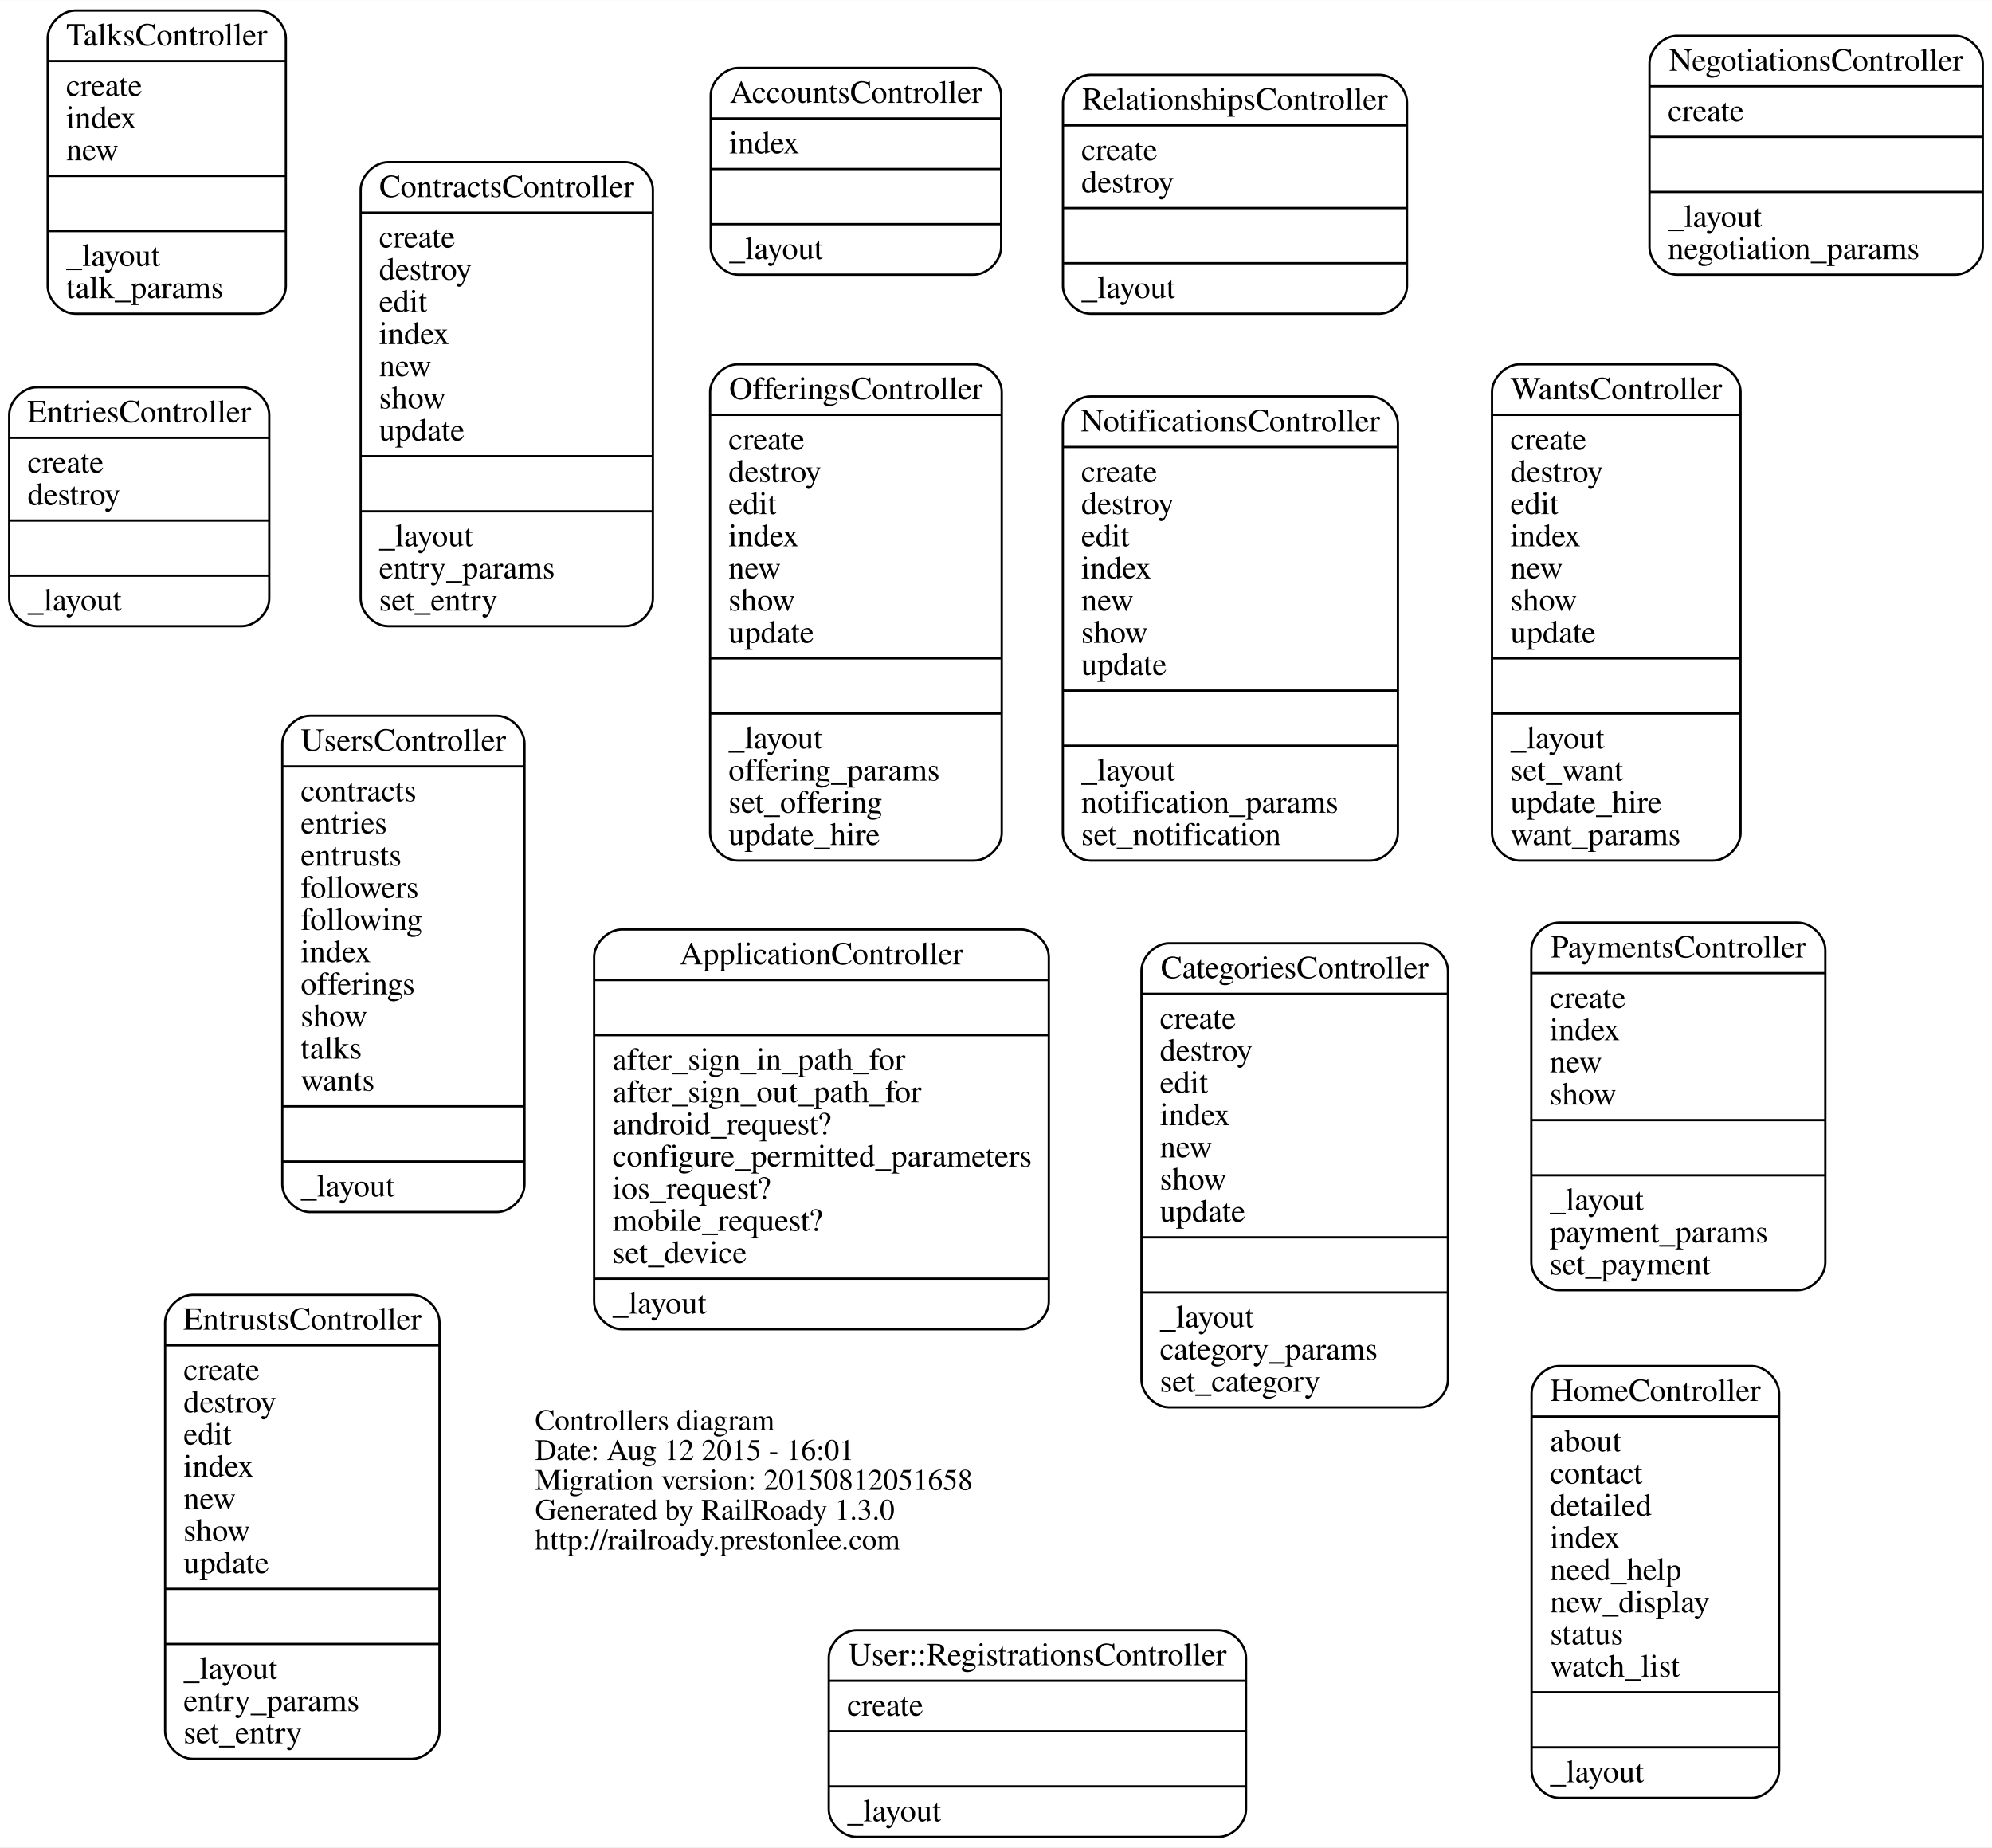
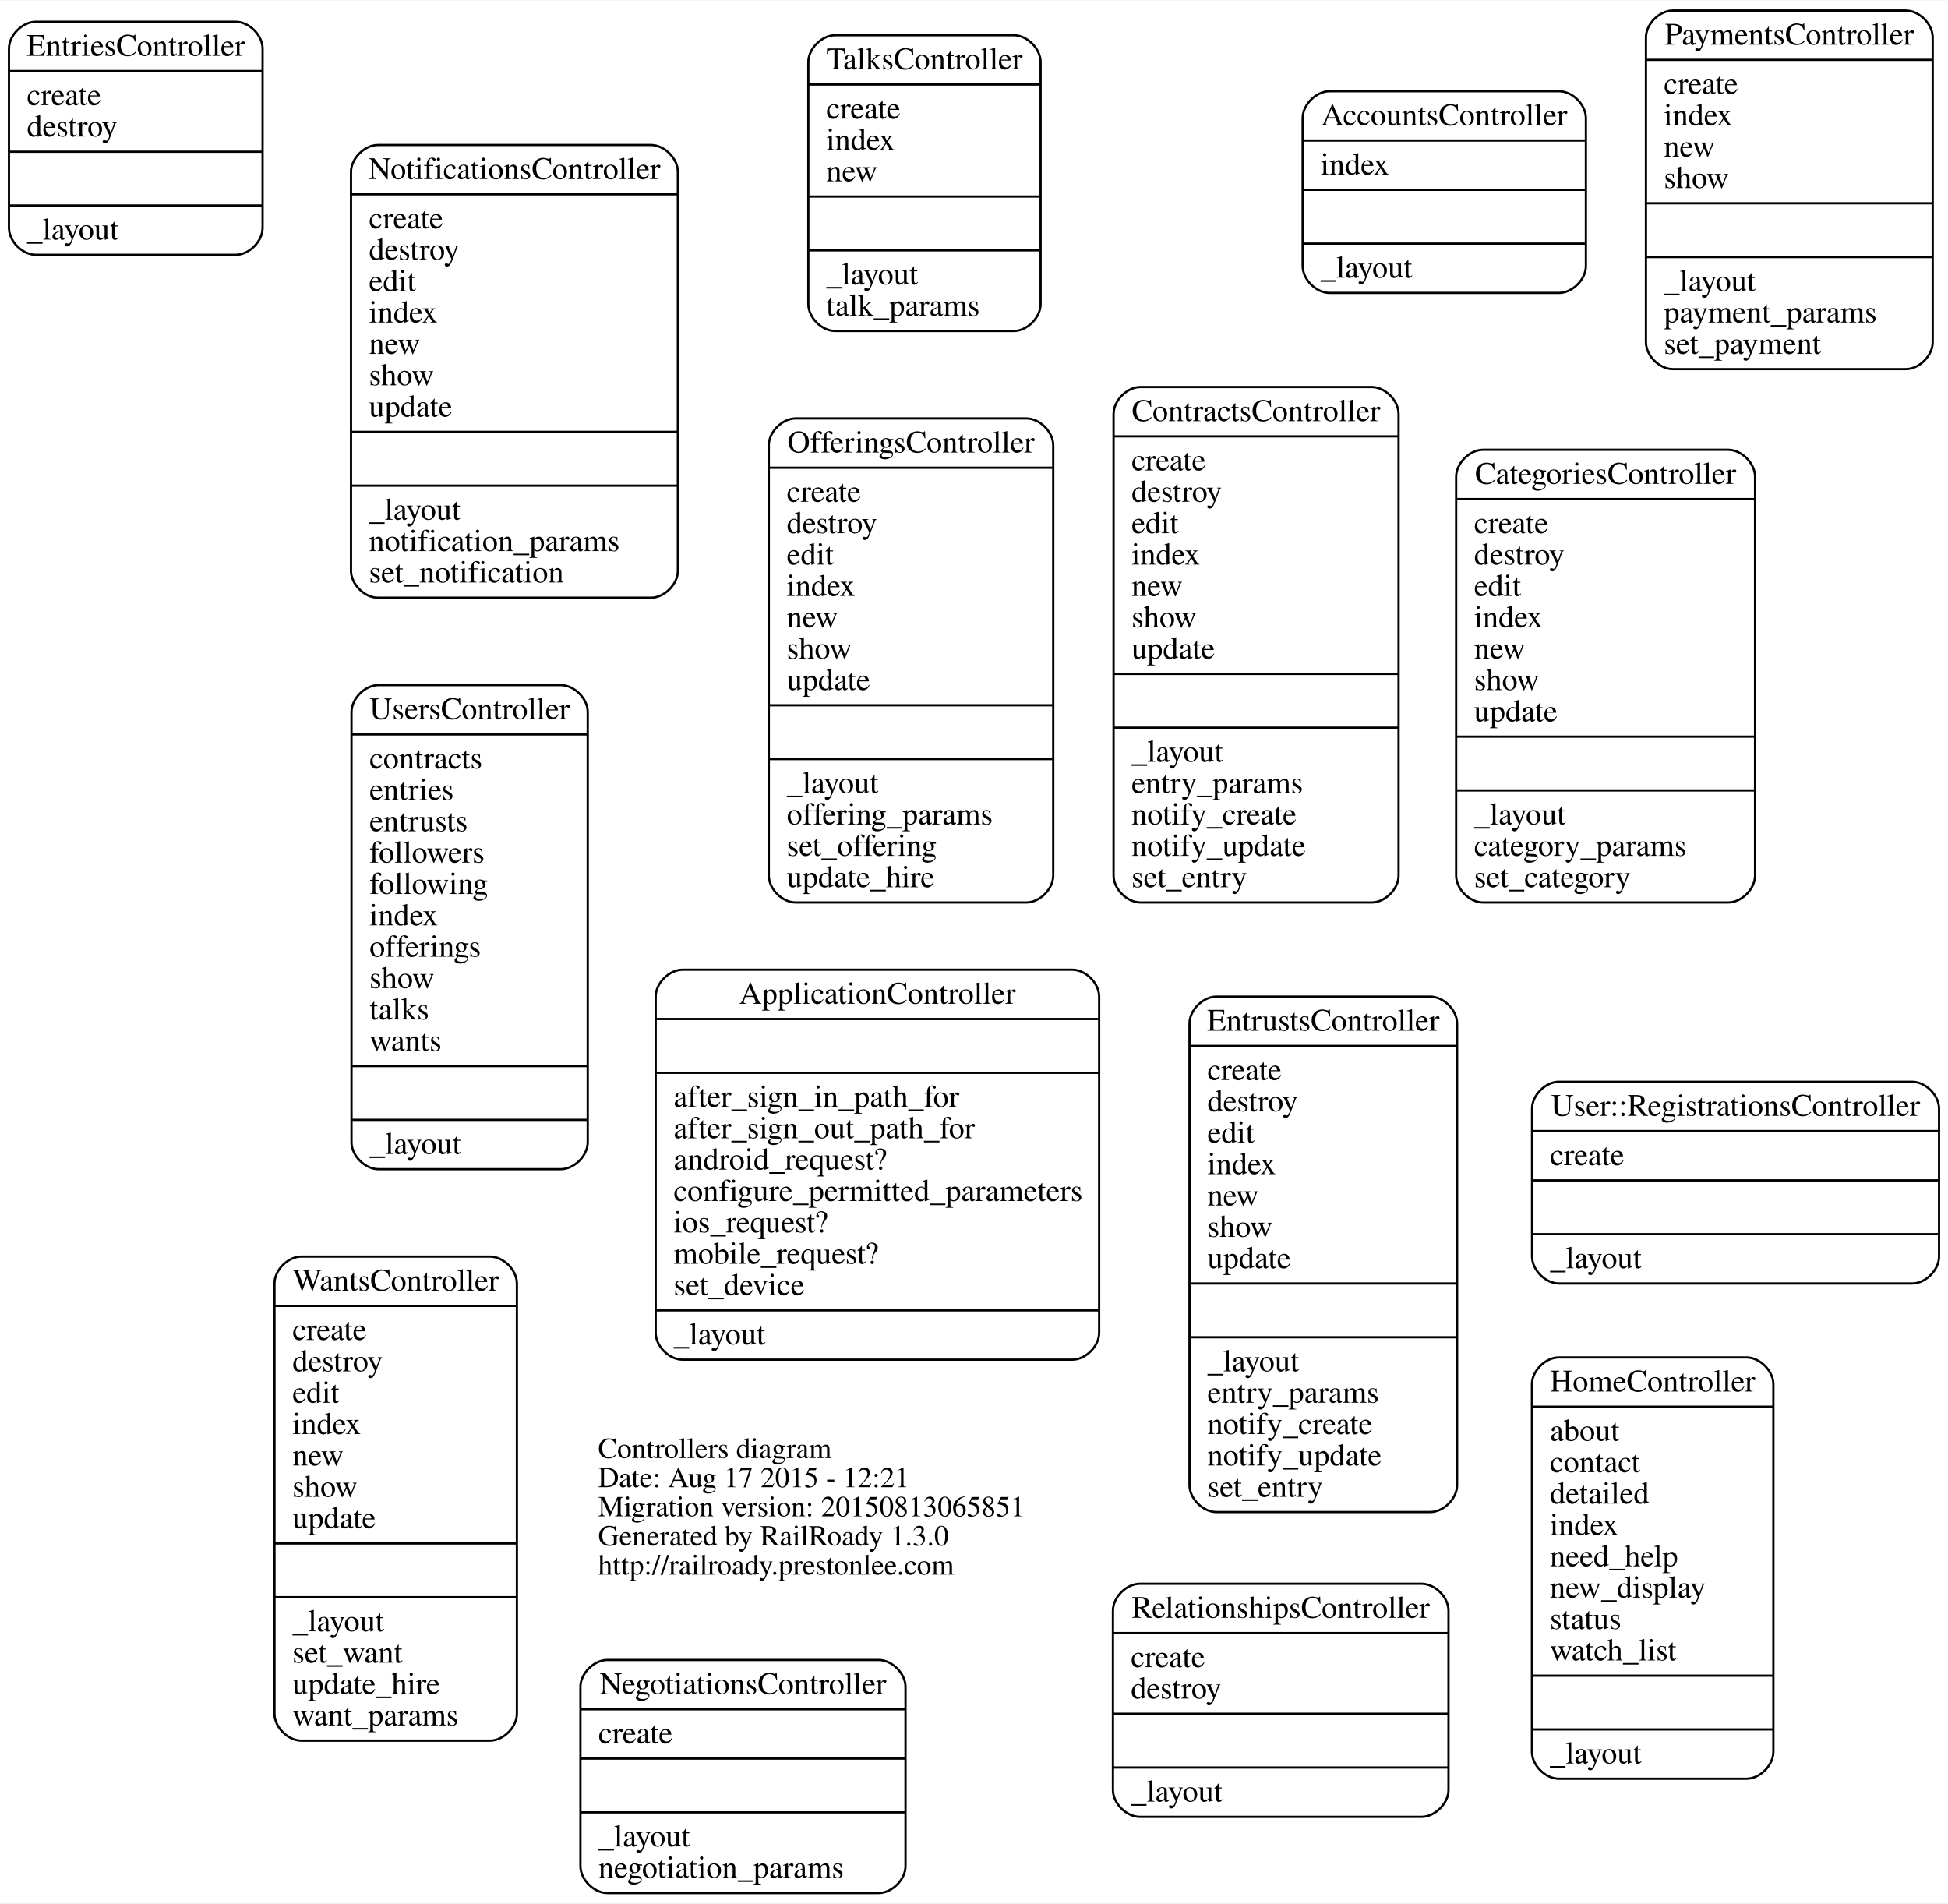
- <svg xmlns="http://www.w3.org/2000/svg" width="867pt" height="804pt" viewBox="0.00 0.00 867.15 804.00">
-   <g id="graph0" class="graph" transform="scale(1 1) rotate(0) translate(360.6 477.5)">
-     <polygon fill="white" stroke="none" points="-360.6,326.5 -360.6,-477.5 506.545,-477.5 506.545,326.5 -360.6,326.5" />
+ <svg xmlns="http://www.w3.org/2000/svg" width="869pt" height="849pt" viewBox="0.00 0.00 869.42 849.00">
+   <g id="graph0" class="graph" transform="scale(1 1) rotate(0) translate(394.6 505.5)">
+     <polygon fill="white" stroke="none" points="-394.6,343.5 -394.6,-505.5 474.821,-505.5 474.821,343.5 -394.6,343.5" />
    <g id="node1" class="node">
      <text text-anchor="start" x="-127.688" y="144.9" font-family="Times,serif" font-size="13.00">Controllers diagram</text>
-       <text text-anchor="start" x="-127.688" y="157.9" font-family="Times,serif" font-size="13.00">Date: Aug 12 2015 - 16:01</text>
-       <text text-anchor="start" x="-127.688" y="170.9" font-family="Times,serif" font-size="13.00">Migration version: 20150812051658</text>
+       <text text-anchor="start" x="-127.688" y="157.9" font-family="Times,serif" font-size="13.00">Date: Aug 17 2015 - 12:21</text>
+       <text text-anchor="start" x="-127.688" y="170.9" font-family="Times,serif" font-size="13.00">Migration version: 20150813065851</text>
      <text text-anchor="start" x="-127.688" y="183.9" font-family="Times,serif" font-size="13.00">Generated by RailRoady 1.3.0</text>
      <text text-anchor="start" x="-127.688" y="196.9" font-family="Times,serif" font-size="13.00">http://railroady.prestonlee.com</text>
    </g>
    <g id="node2" class="node">
-       <path fill="none" stroke="black" d="M-39.21,-358C-39.21,-358 63.21,-358 63.21,-358 69.21,-358 75.21,-364 75.21,-370 75.21,-370 75.21,-436 75.21,-436 75.21,-442 69.21,-448 63.21,-448 63.21,-448 -39.21,-448 -39.21,-448 -45.21,-448 -51.21,-442 -51.21,-436 -51.21,-436 -51.21,-370 -51.21,-370 -51.21,-364 -45.21,-358 -39.21,-358" />
-       <text text-anchor="middle" x="12" y="-432.8" font-family="Times,serif" font-size="14.00">AccountsController</text>
-       <polyline fill="none" stroke="black" points="-51.21,-426 75.21,-426 " />
-       <text text-anchor="start" x="-43.21" y="-410.8" font-family="Times,serif" font-size="14.00">index</text>
-       <polyline fill="none" stroke="black" points="-51.21,-404 75.21,-404 " />
-       <polyline fill="none" stroke="black" points="-51.21,-380 75.21,-380 " />
-       <text text-anchor="start" x="-43.21" y="-364.8" font-family="Times,serif" font-size="14.00">_layout</text>
+       <path fill="none" stroke="black" d="M198.79,-375C198.79,-375 301.21,-375 301.21,-375 307.21,-375 313.21,-381 313.21,-387 313.21,-387 313.21,-453 313.21,-453 313.21,-459 307.21,-465 301.21,-465 301.21,-465 198.79,-465 198.79,-465 192.79,-465 186.79,-459 186.79,-453 186.79,-453 186.79,-387 186.79,-387 186.79,-381 192.79,-375 198.79,-375" />
+       <text text-anchor="middle" x="250" y="-449.8" font-family="Times,serif" font-size="14.00">AccountsController</text>
+       <polyline fill="none" stroke="black" points="186.79,-443 313.21,-443 " />
+       <text text-anchor="start" x="194.79" y="-427.8" font-family="Times,serif" font-size="14.00">index</text>
+       <polyline fill="none" stroke="black" points="186.79,-421 313.21,-421 " />
+       <polyline fill="none" stroke="black" points="186.79,-397 313.21,-397 " />
+       <text text-anchor="start" x="194.79" y="-381.8" font-family="Times,serif" font-size="14.00">_layout</text>
    </g>
    <g id="node3" class="node">
      <path fill="none" stroke="black" d="M-89.966,101C-89.966,101 83.966,101 83.966,101 89.966,101 95.966,95 95.966,89 95.966,89 95.966,-61 95.966,-61 95.966,-67 89.966,-73 83.966,-73 83.966,-73 -89.966,-73 -89.966,-73 -95.966,-73 -101.966,-67 -101.966,-61 -101.966,-61 -101.966,89 -101.966,89 -101.966,95 -95.966,101 -89.966,101" />
      <text text-anchor="middle" x="-3" y="-57.8" font-family="Times,serif" font-size="14.00">ApplicationController</text>
      <polyline fill="none" stroke="black" points="-101.966,-51 95.966,-51 " />
      <polyline fill="none" stroke="black" points="-101.966,-27 95.966,-27 " />
      <text text-anchor="start" x="-93.966" y="-11.8" font-family="Times,serif" font-size="14.00">after_sign_in_path_for</text>
      <text text-anchor="start" x="-93.966" y="2.2" font-family="Times,serif" font-size="14.00">after_sign_out_path_for</text>
      <text text-anchor="start" x="-93.966" y="16.2" font-family="Times,serif" font-size="14.00">android_request?</text>
      <text text-anchor="start" x="-93.966" y="30.2" font-family="Times,serif" font-size="14.00">configure_permitted_parameters</text>
      <text text-anchor="start" x="-93.966" y="44.2" font-family="Times,serif" font-size="14.00">ios_request?</text>
      <text text-anchor="start" x="-93.966" y="58.2" font-family="Times,serif" font-size="14.00">mobile_request?</text>
      <text text-anchor="start" x="-93.966" y="72.2" font-family="Times,serif" font-size="14.00">set_device</text>
      <polyline fill="none" stroke="black" points="-101.966,79 95.966,79 " />
      <text text-anchor="start" x="-93.966" y="94.2" font-family="Times,serif" font-size="14.00">_layout</text>
    </g>
    <g id="node4" class="node">
-       <path fill="none" stroke="black" d="M148.293,135C148.293,135 257.707,135 257.707,135 263.707,135 269.707,129 269.707,123 269.707,123 269.707,-55 269.707,-55 269.707,-61 263.707,-67 257.707,-67 257.707,-67 148.293,-67 148.293,-67 142.293,-67 136.293,-61 136.293,-55 136.293,-55 136.293,123 136.293,123 136.293,129 142.293,135 148.293,135" />
-       <text text-anchor="middle" x="203" y="-51.8" font-family="Times,serif" font-size="14.00">CategoriesController</text>
-       <polyline fill="none" stroke="black" points="136.293,-45 269.707,-45 " />
-       <text text-anchor="start" x="144.293" y="-29.8" font-family="Times,serif" font-size="14.00">create</text>
-       <text text-anchor="start" x="144.293" y="-15.8" font-family="Times,serif" font-size="14.00">destroy</text>
-       <text text-anchor="start" x="144.293" y="-1.8" font-family="Times,serif" font-size="14.00">edit</text>
-       <text text-anchor="start" x="144.293" y="12.2" font-family="Times,serif" font-size="14.00">index</text>
-       <text text-anchor="start" x="144.293" y="26.2" font-family="Times,serif" font-size="14.00">new</text>
-       <text text-anchor="start" x="144.293" y="40.2" font-family="Times,serif" font-size="14.00">show</text>
-       <text text-anchor="start" x="144.293" y="54.2" font-family="Times,serif" font-size="14.00">update</text>
-       <polyline fill="none" stroke="black" points="136.293,61 269.707,61 " />
-       <polyline fill="none" stroke="black" points="136.293,85 269.707,85 " />
-       <text text-anchor="start" x="144.293" y="100.2" font-family="Times,serif" font-size="14.00">_layout</text>
-       <text text-anchor="start" x="144.293" y="114.2" font-family="Times,serif" font-size="14.00">category_params</text>
-       <text text-anchor="start" x="144.293" y="128.2" font-family="Times,serif" font-size="14.00">set_category</text>
+       <path fill="none" stroke="black" d="M267.293,-103C267.293,-103 376.707,-103 376.707,-103 382.707,-103 388.707,-109 388.707,-115 388.707,-115 388.707,-293 388.707,-293 388.707,-299 382.707,-305 376.707,-305 376.707,-305 267.293,-305 267.293,-305 261.293,-305 255.293,-299 255.293,-293 255.293,-293 255.293,-115 255.293,-115 255.293,-109 261.293,-103 267.293,-103" />
+       <text text-anchor="middle" x="322" y="-289.8" font-family="Times,serif" font-size="14.00">CategoriesController</text>
+       <polyline fill="none" stroke="black" points="255.293,-283 388.707,-283 " />
+       <text text-anchor="start" x="263.293" y="-267.8" font-family="Times,serif" font-size="14.00">create</text>
+       <text text-anchor="start" x="263.293" y="-253.8" font-family="Times,serif" font-size="14.00">destroy</text>
+       <text text-anchor="start" x="263.293" y="-239.8" font-family="Times,serif" font-size="14.00">edit</text>
+       <text text-anchor="start" x="263.293" y="-225.8" font-family="Times,serif" font-size="14.00">index</text>
+       <text text-anchor="start" x="263.293" y="-211.8" font-family="Times,serif" font-size="14.00">new</text>
+       <text text-anchor="start" x="263.293" y="-197.8" font-family="Times,serif" font-size="14.00">show</text>
+       <text text-anchor="start" x="263.293" y="-183.8" font-family="Times,serif" font-size="14.00">update</text>
+       <polyline fill="none" stroke="black" points="255.293,-177 388.707,-177 " />
+       <polyline fill="none" stroke="black" points="255.293,-153 388.707,-153 " />
+       <text text-anchor="start" x="263.293" y="-137.8" font-family="Times,serif" font-size="14.00">_layout</text>
+       <text text-anchor="start" x="263.293" y="-123.8" font-family="Times,serif" font-size="14.00">category_params</text>
+       <text text-anchor="start" x="263.293" y="-109.8" font-family="Times,serif" font-size="14.00">set_category</text>
    </g>
    <g id="node5" class="node">
-       <path fill="none" stroke="black" d="M-191.6,-205C-191.6,-205 -88.4,-205 -88.4,-205 -82.4,-205 -76.4,-211 -76.4,-217 -76.4,-217 -76.4,-395 -76.4,-395 -76.4,-401 -82.4,-407 -88.4,-407 -88.4,-407 -191.6,-407 -191.6,-407 -197.6,-407 -203.6,-401 -203.6,-395 -203.6,-395 -203.6,-217 -203.6,-217 -203.6,-211 -197.6,-205 -191.6,-205" />
-       <text text-anchor="middle" x="-140" y="-391.8" font-family="Times,serif" font-size="14.00">ContractsController</text>
-       <polyline fill="none" stroke="black" points="-203.6,-385 -76.4,-385 " />
-       <text text-anchor="start" x="-195.6" y="-369.8" font-family="Times,serif" font-size="14.00">create</text>
-       <text text-anchor="start" x="-195.6" y="-355.8" font-family="Times,serif" font-size="14.00">destroy</text>
-       <text text-anchor="start" x="-195.6" y="-341.8" font-family="Times,serif" font-size="14.00">edit</text>
-       <text text-anchor="start" x="-195.6" y="-327.8" font-family="Times,serif" font-size="14.00">index</text>
-       <text text-anchor="start" x="-195.6" y="-313.8" font-family="Times,serif" font-size="14.00">new</text>
-       <text text-anchor="start" x="-195.6" y="-299.8" font-family="Times,serif" font-size="14.00">show</text>
-       <text text-anchor="start" x="-195.6" y="-285.8" font-family="Times,serif" font-size="14.00">update</text>
-       <polyline fill="none" stroke="black" points="-203.6,-279 -76.4,-279 " />
-       <polyline fill="none" stroke="black" points="-203.6,-255 -76.4,-255 " />
-       <text text-anchor="start" x="-195.6" y="-239.8" font-family="Times,serif" font-size="14.00">_layout</text>
-       <text text-anchor="start" x="-195.6" y="-225.8" font-family="Times,serif" font-size="14.00">entry_params</text>
-       <text text-anchor="start" x="-195.6" y="-211.8" font-family="Times,serif" font-size="14.00">set_entry</text>
+       <path fill="none" stroke="black" d="M114.4,-103C114.4,-103 217.6,-103 217.6,-103 223.6,-103 229.6,-109 229.6,-115 229.6,-115 229.6,-321 229.6,-321 229.6,-327 223.6,-333 217.6,-333 217.6,-333 114.4,-333 114.4,-333 108.4,-333 102.4,-327 102.4,-321 102.4,-321 102.4,-115 102.4,-115 102.4,-109 108.4,-103 114.4,-103" />
+       <text text-anchor="middle" x="166" y="-317.8" font-family="Times,serif" font-size="14.00">ContractsController</text>
+       <polyline fill="none" stroke="black" points="102.4,-311 229.6,-311 " />
+       <text text-anchor="start" x="110.4" y="-295.8" font-family="Times,serif" font-size="14.00">create</text>
+       <text text-anchor="start" x="110.4" y="-281.8" font-family="Times,serif" font-size="14.00">destroy</text>
+       <text text-anchor="start" x="110.4" y="-267.8" font-family="Times,serif" font-size="14.00">edit</text>
+       <text text-anchor="start" x="110.4" y="-253.8" font-family="Times,serif" font-size="14.00">index</text>
+       <text text-anchor="start" x="110.4" y="-239.8" font-family="Times,serif" font-size="14.00">new</text>
+       <text text-anchor="start" x="110.4" y="-225.8" font-family="Times,serif" font-size="14.00">show</text>
+       <text text-anchor="start" x="110.4" y="-211.8" font-family="Times,serif" font-size="14.00">update</text>
+       <polyline fill="none" stroke="black" points="102.4,-205 229.6,-205 " />
+       <polyline fill="none" stroke="black" points="102.4,-181 229.6,-181 " />
+       <text text-anchor="start" x="110.4" y="-165.8" font-family="Times,serif" font-size="14.00">_layout</text>
+       <text text-anchor="start" x="110.4" y="-151.8" font-family="Times,serif" font-size="14.00">entry_params</text>
+       <text text-anchor="start" x="110.4" y="-137.8" font-family="Times,serif" font-size="14.00">notify_create</text>
+       <text text-anchor="start" x="110.4" y="-123.8" font-family="Times,serif" font-size="14.00">notify_update</text>
+       <text text-anchor="start" x="110.4" y="-109.8" font-family="Times,serif" font-size="14.00">set_entry</text>
    </g>
    <g id="node6" class="node">
-       <path fill="none" stroke="black" d="M-344.6,-205C-344.6,-205 -255.4,-205 -255.4,-205 -249.4,-205 -243.4,-211 -243.4,-217 -243.4,-217 -243.4,-297 -243.4,-297 -243.4,-303 -249.4,-309 -255.4,-309 -255.4,-309 -344.6,-309 -344.6,-309 -350.6,-309 -356.6,-303 -356.6,-297 -356.6,-297 -356.6,-217 -356.6,-217 -356.6,-211 -350.6,-205 -344.6,-205" />
-       <text text-anchor="middle" x="-300" y="-293.8" font-family="Times,serif" font-size="14.00">EntriesController</text>
-       <polyline fill="none" stroke="black" points="-356.6,-287 -243.4,-287 " />
-       <text text-anchor="start" x="-348.6" y="-271.8" font-family="Times,serif" font-size="14.00">create</text>
-       <text text-anchor="start" x="-348.6" y="-257.8" font-family="Times,serif" font-size="14.00">destroy</text>
-       <polyline fill="none" stroke="black" points="-356.6,-251 -243.4,-251 " />
-       <polyline fill="none" stroke="black" points="-356.6,-227 -243.4,-227 " />
-       <text text-anchor="start" x="-348.6" y="-211.8" font-family="Times,serif" font-size="14.00">_layout</text>
+       <path fill="none" stroke="black" d="M-378.6,-392C-378.6,-392 -289.4,-392 -289.4,-392 -283.4,-392 -277.4,-398 -277.4,-404 -277.4,-404 -277.4,-484 -277.4,-484 -277.4,-490 -283.4,-496 -289.4,-496 -289.4,-496 -378.6,-496 -378.6,-496 -384.6,-496 -390.6,-490 -390.6,-484 -390.6,-484 -390.6,-404 -390.6,-404 -390.6,-398 -384.6,-392 -378.6,-392" />
+       <text text-anchor="middle" x="-334" y="-480.8" font-family="Times,serif" font-size="14.00">EntriesController</text>
+       <polyline fill="none" stroke="black" points="-390.6,-474 -277.4,-474 " />
+       <text text-anchor="start" x="-382.6" y="-458.8" font-family="Times,serif" font-size="14.00">create</text>
+       <text text-anchor="start" x="-382.6" y="-444.8" font-family="Times,serif" font-size="14.00">destroy</text>
+       <polyline fill="none" stroke="black" points="-390.6,-438 -277.4,-438 " />
+       <polyline fill="none" stroke="black" points="-390.6,-414 -277.4,-414 " />
+       <text text-anchor="start" x="-382.6" y="-398.8" font-family="Times,serif" font-size="14.00">_layout</text>
    </g>
    <g id="node7" class="node">
-       <path fill="none" stroke="black" d="M-276.717,288C-276.717,288 -181.283,288 -181.283,288 -175.283,288 -169.283,282 -169.283,276 -169.283,276 -169.283,98 -169.283,98 -169.283,92 -175.283,86 -181.283,86 -181.283,86 -276.717,86 -276.717,86 -282.717,86 -288.717,92 -288.717,98 -288.717,98 -288.717,276 -288.717,276 -288.717,282 -282.717,288 -276.717,288" />
-       <text text-anchor="middle" x="-229" y="101.2" font-family="Times,serif" font-size="14.00">EntrustsController</text>
-       <polyline fill="none" stroke="black" points="-288.717,108 -169.283,108 " />
-       <text text-anchor="start" x="-280.717" y="123.2" font-family="Times,serif" font-size="14.00">create</text>
-       <text text-anchor="start" x="-280.717" y="137.2" font-family="Times,serif" font-size="14.00">destroy</text>
-       <text text-anchor="start" x="-280.717" y="151.2" font-family="Times,serif" font-size="14.00">edit</text>
-       <text text-anchor="start" x="-280.717" y="165.2" font-family="Times,serif" font-size="14.00">index</text>
-       <text text-anchor="start" x="-280.717" y="179.2" font-family="Times,serif" font-size="14.00">new</text>
-       <text text-anchor="start" x="-280.717" y="193.2" font-family="Times,serif" font-size="14.00">show</text>
-       <text text-anchor="start" x="-280.717" y="207.2" font-family="Times,serif" font-size="14.00">update</text>
-       <polyline fill="none" stroke="black" points="-288.717,214 -169.283,214 " />
-       <polyline fill="none" stroke="black" points="-288.717,238 -169.283,238 " />
-       <text text-anchor="start" x="-280.717" y="253.2" font-family="Times,serif" font-size="14.00">_layout</text>
-       <text text-anchor="start" x="-280.717" y="267.2" font-family="Times,serif" font-size="14.00">entry_params</text>
-       <text text-anchor="start" x="-280.717" y="281.2" font-family="Times,serif" font-size="14.00">set_entry</text>
+       <path fill="none" stroke="black" d="M148.283,169C148.283,169 243.717,169 243.717,169 249.717,169 255.717,163 255.717,157 255.717,157 255.717,-49 255.717,-49 255.717,-55 249.717,-61 243.717,-61 243.717,-61 148.283,-61 148.283,-61 142.283,-61 136.283,-55 136.283,-49 136.283,-49 136.283,157 136.283,157 136.283,163 142.283,169 148.283,169" />
+       <text text-anchor="middle" x="196" y="-45.8" font-family="Times,serif" font-size="14.00">EntrustsController</text>
+       <polyline fill="none" stroke="black" points="136.283,-39 255.717,-39 " />
+       <text text-anchor="start" x="144.283" y="-23.8" font-family="Times,serif" font-size="14.00">create</text>
+       <text text-anchor="start" x="144.283" y="-9.8" font-family="Times,serif" font-size="14.00">destroy</text>
+       <text text-anchor="start" x="144.283" y="4.2" font-family="Times,serif" font-size="14.00">edit</text>
+       <text text-anchor="start" x="144.283" y="18.2" font-family="Times,serif" font-size="14.00">index</text>
+       <text text-anchor="start" x="144.283" y="32.2" font-family="Times,serif" font-size="14.00">new</text>
+       <text text-anchor="start" x="144.283" y="46.2" font-family="Times,serif" font-size="14.00">show</text>
+       <text text-anchor="start" x="144.283" y="60.2" font-family="Times,serif" font-size="14.00">update</text>
+       <polyline fill="none" stroke="black" points="136.283,67 255.717,67 " />
+       <polyline fill="none" stroke="black" points="136.283,91 255.717,91 " />
+       <text text-anchor="start" x="144.283" y="106.2" font-family="Times,serif" font-size="14.00">_layout</text>
+       <text text-anchor="start" x="144.283" y="120.2" font-family="Times,serif" font-size="14.00">entry_params</text>
+       <text text-anchor="start" x="144.283" y="134.2" font-family="Times,serif" font-size="14.00">notify_create</text>
+       <text text-anchor="start" x="144.283" y="148.2" font-family="Times,serif" font-size="14.00">notify_update</text>
+       <text text-anchor="start" x="144.283" y="162.2" font-family="Times,serif" font-size="14.00">set_entry</text>
    </g>
    <g id="node8" class="node">
-       <path fill="none" stroke="black" d="M318.121,305C318.121,305 401.879,305 401.879,305 407.879,305 413.879,299 413.879,293 413.879,293 413.879,129 413.879,129 413.879,123 407.879,117 401.879,117 401.879,117 318.121,117 318.121,117 312.121,117 306.121,123 306.121,129 306.121,129 306.121,293 306.121,293 306.121,299 312.121,305 318.121,305" />
-       <text text-anchor="middle" x="360" y="132.2" font-family="Times,serif" font-size="14.00">HomeController</text>
-       <polyline fill="none" stroke="black" points="306.121,139 413.879,139 " />
-       <text text-anchor="start" x="314.121" y="154.2" font-family="Times,serif" font-size="14.00">about</text>
-       <text text-anchor="start" x="314.121" y="168.2" font-family="Times,serif" font-size="14.00">contact</text>
-       <text text-anchor="start" x="314.121" y="182.2" font-family="Times,serif" font-size="14.00">detailed</text>
-       <text text-anchor="start" x="314.121" y="196.2" font-family="Times,serif" font-size="14.00">index</text>
-       <text text-anchor="start" x="314.121" y="210.2" font-family="Times,serif" font-size="14.00">need_help</text>
-       <text text-anchor="start" x="314.121" y="224.2" font-family="Times,serif" font-size="14.00">new_display</text>
-       <text text-anchor="start" x="314.121" y="238.2" font-family="Times,serif" font-size="14.00">status</text>
-       <text text-anchor="start" x="314.121" y="252.2" font-family="Times,serif" font-size="14.00">watch_list</text>
-       <polyline fill="none" stroke="black" points="306.121,259 413.879,259 " />
-       <polyline fill="none" stroke="black" points="306.121,283 413.879,283 " />
-       <text text-anchor="start" x="314.121" y="298.2" font-family="Times,serif" font-size="14.00">_layout</text>
+       <path fill="none" stroke="black" d="M301.121,288C301.121,288 384.879,288 384.879,288 390.879,288 396.879,282 396.879,276 396.879,276 396.879,112 396.879,112 396.879,106 390.879,100 384.879,100 384.879,100 301.121,100 301.121,100 295.121,100 289.121,106 289.121,112 289.121,112 289.121,276 289.121,276 289.121,282 295.121,288 301.121,288" />
+       <text text-anchor="middle" x="343" y="115.2" font-family="Times,serif" font-size="14.00">HomeController</text>
+       <polyline fill="none" stroke="black" points="289.121,122 396.879,122 " />
+       <text text-anchor="start" x="297.121" y="137.2" font-family="Times,serif" font-size="14.00">about</text>
+       <text text-anchor="start" x="297.121" y="151.2" font-family="Times,serif" font-size="14.00">contact</text>
+       <text text-anchor="start" x="297.121" y="165.2" font-family="Times,serif" font-size="14.00">detailed</text>
+       <text text-anchor="start" x="297.121" y="179.2" font-family="Times,serif" font-size="14.00">index</text>
+       <text text-anchor="start" x="297.121" y="193.2" font-family="Times,serif" font-size="14.00">need_help</text>
+       <text text-anchor="start" x="297.121" y="207.2" font-family="Times,serif" font-size="14.00">new_display</text>
+       <text text-anchor="start" x="297.121" y="221.2" font-family="Times,serif" font-size="14.00">status</text>
+       <text text-anchor="start" x="297.121" y="235.2" font-family="Times,serif" font-size="14.00">watch_list</text>
+       <polyline fill="none" stroke="black" points="289.121,242 396.879,242 " />
+       <polyline fill="none" stroke="black" points="289.121,266 396.879,266 " />
+       <text text-anchor="start" x="297.121" y="281.2" font-family="Times,serif" font-size="14.00">_layout</text>
    </g>
    <g id="node9" class="node">
-       <path fill="none" stroke="black" d="M369.455,-358C369.455,-358 490.545,-358 490.545,-358 496.545,-358 502.545,-364 502.545,-370 502.545,-370 502.545,-450 502.545,-450 502.545,-456 496.545,-462 490.545,-462 490.545,-462 369.455,-462 369.455,-462 363.455,-462 357.455,-456 357.455,-450 357.455,-450 357.455,-370 357.455,-370 357.455,-364 363.455,-358 369.455,-358" />
-       <text text-anchor="middle" x="430" y="-446.8" font-family="Times,serif" font-size="14.00">NegotiationsController</text>
-       <polyline fill="none" stroke="black" points="357.455,-440 502.545,-440 " />
-       <text text-anchor="start" x="365.455" y="-424.8" font-family="Times,serif" font-size="14.00">create</text>
-       <polyline fill="none" stroke="black" points="357.455,-418 502.545,-418 " />
-       <polyline fill="none" stroke="black" points="357.455,-394 502.545,-394 " />
-       <text text-anchor="start" x="365.455" y="-378.8" font-family="Times,serif" font-size="14.00">_layout</text>
-       <text text-anchor="start" x="365.455" y="-364.8" font-family="Times,serif" font-size="14.00">negotiation_params</text>
+       <path fill="none" stroke="black" d="M-123.545,339C-123.545,339 -2.455,339 -2.455,339 3.545,339 9.545,333 9.545,327 9.545,327 9.545,247 9.545,247 9.545,241 3.545,235 -2.455,235 -2.455,235 -123.545,235 -123.545,235 -129.545,235 -135.545,241 -135.545,247 -135.545,247 -135.545,327 -135.545,327 -135.545,333 -129.545,339 -123.545,339" />
+       <text text-anchor="middle" x="-63" y="250.2" font-family="Times,serif" font-size="14.00">NegotiationsController</text>
+       <polyline fill="none" stroke="black" points="-135.545,257 9.545,257 " />
+       <text text-anchor="start" x="-127.545" y="272.2" font-family="Times,serif" font-size="14.00">create</text>
+       <polyline fill="none" stroke="black" points="-135.545,279 9.545,279 " />
+       <polyline fill="none" stroke="black" points="-135.545,303 9.545,303 " />
+       <text text-anchor="start" x="-127.545" y="318.2" font-family="Times,serif" font-size="14.00">_layout</text>
+       <text text-anchor="start" x="-127.545" y="332.2" font-family="Times,serif" font-size="14.00">negotiation_params</text>
    </g>
    <g id="node10" class="node">
-       <path fill="none" stroke="black" d="M114.062,-103C114.062,-103 235.938,-103 235.938,-103 241.938,-103 247.938,-109 247.938,-115 247.938,-115 247.938,-293 247.938,-293 247.938,-299 241.938,-305 235.938,-305 235.938,-305 114.062,-305 114.062,-305 108.062,-305 102.062,-299 102.062,-293 102.062,-293 102.062,-115 102.062,-115 102.062,-109 108.062,-103 114.062,-103" />
-       <text text-anchor="middle" x="175" y="-289.8" font-family="Times,serif" font-size="14.00">NotificationsController</text>
-       <polyline fill="none" stroke="black" points="102.062,-283 247.938,-283 " />
-       <text text-anchor="start" x="110.062" y="-267.8" font-family="Times,serif" font-size="14.00">create</text>
-       <text text-anchor="start" x="110.062" y="-253.8" font-family="Times,serif" font-size="14.00">destroy</text>
-       <text text-anchor="start" x="110.062" y="-239.8" font-family="Times,serif" font-size="14.00">edit</text>
-       <text text-anchor="start" x="110.062" y="-225.8" font-family="Times,serif" font-size="14.00">index</text>
-       <text text-anchor="start" x="110.062" y="-211.8" font-family="Times,serif" font-size="14.00">new</text>
-       <text text-anchor="start" x="110.062" y="-197.8" font-family="Times,serif" font-size="14.00">show</text>
-       <text text-anchor="start" x="110.062" y="-183.8" font-family="Times,serif" font-size="14.00">update</text>
-       <polyline fill="none" stroke="black" points="102.062,-177 247.938,-177 " />
-       <polyline fill="none" stroke="black" points="102.062,-153 247.938,-153 " />
-       <text text-anchor="start" x="110.062" y="-137.8" font-family="Times,serif" font-size="14.00">_layout</text>
-       <text text-anchor="start" x="110.062" y="-123.8" font-family="Times,serif" font-size="14.00">notification_params</text>
-       <text text-anchor="start" x="110.062" y="-109.8" font-family="Times,serif" font-size="14.00">set_notification</text>
+       <path fill="none" stroke="black" d="M-225.938,-239C-225.938,-239 -104.062,-239 -104.062,-239 -98.062,-239 -92.062,-245 -92.062,-251 -92.062,-251 -92.062,-429 -92.062,-429 -92.062,-435 -98.062,-441 -104.062,-441 -104.062,-441 -225.938,-441 -225.938,-441 -231.938,-441 -237.938,-435 -237.938,-429 -237.938,-429 -237.938,-251 -237.938,-251 -237.938,-245 -231.938,-239 -225.938,-239" />
+       <text text-anchor="middle" x="-165" y="-425.8" font-family="Times,serif" font-size="14.00">NotificationsController</text>
+       <polyline fill="none" stroke="black" points="-237.938,-419 -92.062,-419 " />
+       <text text-anchor="start" x="-229.938" y="-403.8" font-family="Times,serif" font-size="14.00">create</text>
+       <text text-anchor="start" x="-229.938" y="-389.8" font-family="Times,serif" font-size="14.00">destroy</text>
+       <text text-anchor="start" x="-229.938" y="-375.8" font-family="Times,serif" font-size="14.00">edit</text>
+       <text text-anchor="start" x="-229.938" y="-361.8" font-family="Times,serif" font-size="14.00">index</text>
+       <text text-anchor="start" x="-229.938" y="-347.8" font-family="Times,serif" font-size="14.00">new</text>
+       <text text-anchor="start" x="-229.938" y="-333.8" font-family="Times,serif" font-size="14.00">show</text>
+       <text text-anchor="start" x="-229.938" y="-319.8" font-family="Times,serif" font-size="14.00">update</text>
+       <polyline fill="none" stroke="black" points="-237.938,-313 -92.062,-313 " />
+       <polyline fill="none" stroke="black" points="-237.938,-289 -92.062,-289 " />
+       <text text-anchor="start" x="-229.938" y="-273.8" font-family="Times,serif" font-size="14.00">_layout</text>
+       <text text-anchor="start" x="-229.938" y="-259.8" font-family="Times,serif" font-size="14.00">notification_params</text>
+       <text text-anchor="start" x="-229.938" y="-245.8" font-family="Times,serif" font-size="14.00">set_notification</text>
    </g>
    <g id="node11" class="node">
      <path fill="none" stroke="black" d="M-39.474,-103C-39.474,-103 63.474,-103 63.474,-103 69.474,-103 75.474,-109 75.474,-115 75.474,-115 75.474,-307 75.474,-307 75.474,-313 69.474,-319 63.474,-319 63.474,-319 -39.474,-319 -39.474,-319 -45.474,-319 -51.474,-313 -51.474,-307 -51.474,-307 -51.474,-115 -51.474,-115 -51.474,-109 -45.474,-103 -39.474,-103" />
      <text text-anchor="middle" x="12" y="-303.8" font-family="Times,serif" font-size="14.00">OfferingsController</text>
      <polyline fill="none" stroke="black" points="-51.474,-297 75.474,-297 " />
      <text text-anchor="start" x="-43.474" y="-281.8" font-family="Times,serif" font-size="14.00">create</text>
      <text text-anchor="start" x="-43.474" y="-267.8" font-family="Times,serif" font-size="14.00">destroy</text>
      <text text-anchor="start" x="-43.474" y="-253.8" font-family="Times,serif" font-size="14.00">edit</text>
      <text text-anchor="start" x="-43.474" y="-239.8" font-family="Times,serif" font-size="14.00">index</text>
      <text text-anchor="start" x="-43.474" y="-225.8" font-family="Times,serif" font-size="14.00">new</text>
      <text text-anchor="start" x="-43.474" y="-211.8" font-family="Times,serif" font-size="14.00">show</text>
      <text text-anchor="start" x="-43.474" y="-197.8" font-family="Times,serif" font-size="14.00">update</text>
      <polyline fill="none" stroke="black" points="-51.474,-191 75.474,-191 " />
      <polyline fill="none" stroke="black" points="-51.474,-167 75.474,-167 " />
      <text text-anchor="start" x="-43.474" y="-151.8" font-family="Times,serif" font-size="14.00">_layout</text>
      <text text-anchor="start" x="-43.474" y="-137.8" font-family="Times,serif" font-size="14.00">offering_params</text>
      <text text-anchor="start" x="-43.474" y="-123.8" font-family="Times,serif" font-size="14.00">set_offering</text>
      <text text-anchor="start" x="-43.474" y="-109.8" font-family="Times,serif" font-size="14.00">update_hire</text>
    </g>
    <g id="node12" class="node">
-       <path fill="none" stroke="black" d="M318.007,84C318.007,84 421.993,84 421.993,84 427.993,84 433.993,78 433.993,72 433.993,72 433.993,-64 433.993,-64 433.993,-70 427.993,-76 421.993,-76 421.993,-76 318.007,-76 318.007,-76 312.007,-76 306.007,-70 306.007,-64 306.007,-64 306.007,72 306.007,72 306.007,78 312.007,84 318.007,84" />
-       <text text-anchor="middle" x="370" y="-60.8" font-family="Times,serif" font-size="14.00">PaymentsController</text>
-       <polyline fill="none" stroke="black" points="306.007,-54 433.993,-54 " />
-       <text text-anchor="start" x="314.007" y="-38.8" font-family="Times,serif" font-size="14.00">create</text>
-       <text text-anchor="start" x="314.007" y="-24.8" font-family="Times,serif" font-size="14.00">index</text>
-       <text text-anchor="start" x="314.007" y="-10.8" font-family="Times,serif" font-size="14.00">new</text>
-       <text text-anchor="start" x="314.007" y="3.2" font-family="Times,serif" font-size="14.00">show</text>
-       <polyline fill="none" stroke="black" points="306.007,10 433.993,10 " />
-       <polyline fill="none" stroke="black" points="306.007,34 433.993,34 " />
-       <text text-anchor="start" x="314.007" y="49.2" font-family="Times,serif" font-size="14.00">_layout</text>
-       <text text-anchor="start" x="314.007" y="63.2" font-family="Times,serif" font-size="14.00">payment_params</text>
-       <text text-anchor="start" x="314.007" y="77.2" font-family="Times,serif" font-size="14.00">set_payment</text>
+       <path fill="none" stroke="black" d="M352.007,-341C352.007,-341 455.993,-341 455.993,-341 461.993,-341 467.993,-347 467.993,-353 467.993,-353 467.993,-489 467.993,-489 467.993,-495 461.993,-501 455.993,-501 455.993,-501 352.007,-501 352.007,-501 346.007,-501 340.007,-495 340.007,-489 340.007,-489 340.007,-353 340.007,-353 340.007,-347 346.007,-341 352.007,-341" />
+       <text text-anchor="middle" x="404" y="-485.8" font-family="Times,serif" font-size="14.00">PaymentsController</text>
+       <polyline fill="none" stroke="black" points="340.007,-479 467.993,-479 " />
+       <text text-anchor="start" x="348.007" y="-463.8" font-family="Times,serif" font-size="14.00">create</text>
+       <text text-anchor="start" x="348.007" y="-449.8" font-family="Times,serif" font-size="14.00">index</text>
+       <text text-anchor="start" x="348.007" y="-435.8" font-family="Times,serif" font-size="14.00">new</text>
+       <text text-anchor="start" x="348.007" y="-421.8" font-family="Times,serif" font-size="14.00">show</text>
+       <polyline fill="none" stroke="black" points="340.007,-415 467.993,-415 " />
+       <polyline fill="none" stroke="black" points="340.007,-391 467.993,-391 " />
+       <text text-anchor="start" x="348.007" y="-375.8" font-family="Times,serif" font-size="14.00">_layout</text>
+       <text text-anchor="start" x="348.007" y="-361.8" font-family="Times,serif" font-size="14.00">payment_params</text>
+       <text text-anchor="start" x="348.007" y="-347.8" font-family="Times,serif" font-size="14.00">set_payment</text>
    </g>
    <g id="node13" class="node">
-       <path fill="none" stroke="black" d="M114.117,-341C114.117,-341 239.883,-341 239.883,-341 245.883,-341 251.883,-347 251.883,-353 251.883,-353 251.883,-433 251.883,-433 251.883,-439 245.883,-445 239.883,-445 239.883,-445 114.117,-445 114.117,-445 108.117,-445 102.117,-439 102.117,-433 102.117,-433 102.117,-353 102.117,-353 102.117,-347 108.117,-341 114.117,-341" />
-       <text text-anchor="middle" x="177" y="-429.8" font-family="Times,serif" font-size="14.00">RelationshipsController</text>
-       <polyline fill="none" stroke="black" points="102.117,-423 251.883,-423 " />
-       <text text-anchor="start" x="110.117" y="-407.8" font-family="Times,serif" font-size="14.00">create</text>
-       <text text-anchor="start" x="110.117" y="-393.8" font-family="Times,serif" font-size="14.00">destroy</text>
-       <polyline fill="none" stroke="black" points="102.117,-387 251.883,-387 " />
-       <polyline fill="none" stroke="black" points="102.117,-363 251.883,-363 " />
-       <text text-anchor="start" x="110.117" y="-347.8" font-family="Times,serif" font-size="14.00">_layout</text>
+       <path fill="none" stroke="black" d="M114.117,305C114.117,305 239.883,305 239.883,305 245.883,305 251.883,299 251.883,293 251.883,293 251.883,213 251.883,213 251.883,207 245.883,201 239.883,201 239.883,201 114.117,201 114.117,201 108.117,201 102.117,207 102.117,213 102.117,213 102.117,293 102.117,293 102.117,299 108.117,305 114.117,305" />
+       <text text-anchor="middle" x="177" y="216.2" font-family="Times,serif" font-size="14.00">RelationshipsController</text>
+       <polyline fill="none" stroke="black" points="102.117,223 251.883,223 " />
+       <text text-anchor="start" x="110.117" y="238.2" font-family="Times,serif" font-size="14.00">create</text>
+       <text text-anchor="start" x="110.117" y="252.2" font-family="Times,serif" font-size="14.00">destroy</text>
+       <polyline fill="none" stroke="black" points="102.117,259 251.883,259 " />
+       <polyline fill="none" stroke="black" points="102.117,283 251.883,283 " />
+       <text text-anchor="start" x="110.117" y="298.2" font-family="Times,serif" font-size="14.00">_layout</text>
    </g>
    <g id="node14" class="node">
-       <path fill="none" stroke="black" d="M-327.835,-341C-327.835,-341 -248.165,-341 -248.165,-341 -242.165,-341 -236.165,-347 -236.165,-353 -236.165,-353 -236.165,-461 -236.165,-461 -236.165,-467 -242.165,-473 -248.165,-473 -248.165,-473 -327.835,-473 -327.835,-473 -333.835,-473 -339.835,-467 -339.835,-461 -339.835,-461 -339.835,-353 -339.835,-353 -339.835,-347 -333.835,-341 -327.835,-341" />
-       <text text-anchor="middle" x="-288" y="-457.8" font-family="Times,serif" font-size="14.00">TalksController</text>
-       <polyline fill="none" stroke="black" points="-339.835,-451 -236.165,-451 " />
-       <text text-anchor="start" x="-331.835" y="-435.8" font-family="Times,serif" font-size="14.00">create</text>
-       <text text-anchor="start" x="-331.835" y="-421.8" font-family="Times,serif" font-size="14.00">index</text>
-       <text text-anchor="start" x="-331.835" y="-407.8" font-family="Times,serif" font-size="14.00">new</text>
-       <polyline fill="none" stroke="black" points="-339.835,-401 -236.165,-401 " />
-       <polyline fill="none" stroke="black" points="-339.835,-377 -236.165,-377 " />
-       <text text-anchor="start" x="-331.835" y="-361.8" font-family="Times,serif" font-size="14.00">_layout</text>
-       <text text-anchor="start" x="-331.835" y="-347.8" font-family="Times,serif" font-size="14.00">talk_params</text>
+       <path fill="none" stroke="black" d="M-21.835,-358C-21.835,-358 57.835,-358 57.835,-358 63.835,-358 69.835,-364 69.835,-370 69.835,-370 69.835,-478 69.835,-478 69.835,-484 63.835,-490 57.835,-490 57.835,-490 -21.835,-490 -21.835,-490 -27.835,-490 -33.835,-484 -33.835,-478 -33.835,-478 -33.835,-370 -33.835,-370 -33.835,-364 -27.835,-358 -21.835,-358" />
+       <text text-anchor="middle" x="18" y="-474.8" font-family="Times,serif" font-size="14.00">TalksController</text>
+       <polyline fill="none" stroke="black" points="-33.835,-468 69.835,-468 " />
+       <text text-anchor="start" x="-25.835" y="-452.8" font-family="Times,serif" font-size="14.00">create</text>
+       <text text-anchor="start" x="-25.835" y="-438.8" font-family="Times,serif" font-size="14.00">index</text>
+       <text text-anchor="start" x="-25.835" y="-424.8" font-family="Times,serif" font-size="14.00">new</text>
+       <polyline fill="none" stroke="black" points="-33.835,-418 69.835,-418 " />
+       <polyline fill="none" stroke="black" points="-33.835,-394 69.835,-394 " />
+       <text text-anchor="start" x="-25.835" y="-378.8" font-family="Times,serif" font-size="14.00">_layout</text>
+       <text text-anchor="start" x="-25.835" y="-364.8" font-family="Times,serif" font-size="14.00">talk_params</text>
    </g>
    <g id="node15" class="node">
-       <path fill="none" stroke="black" d="M12.179,322C12.179,322 169.821,322 169.821,322 175.821,322 181.821,316 181.821,310 181.821,310 181.821,244 181.821,244 181.821,238 175.821,232 169.821,232 169.821,232 12.179,232 12.179,232 6.179,232 0.179,238 0.179,244 0.179,244 0.179,310 0.179,310 0.179,316 6.179,322 12.179,322" />
-       <text text-anchor="middle" x="91" y="247.2" font-family="Times,serif" font-size="14.00">User::RegistrationsController</text>
-       <polyline fill="none" stroke="black" points="0.179,254 181.821,254 " />
-       <text text-anchor="start" x="8.179" y="269.2" font-family="Times,serif" font-size="14.00">create</text>
-       <polyline fill="none" stroke="black" points="0.179,276 181.821,276 " />
-       <polyline fill="none" stroke="black" points="0.179,300 181.821,300 " />
-       <text text-anchor="start" x="8.179" y="315.2" font-family="Times,serif" font-size="14.00">_layout</text>
+       <path fill="none" stroke="black" d="M301.179,67C301.179,67 458.821,67 458.821,67 464.821,67 470.821,61 470.821,55 470.821,55 470.821,-11 470.821,-11 470.821,-17 464.821,-23 458.821,-23 458.821,-23 301.179,-23 301.179,-23 295.179,-23 289.179,-17 289.179,-11 289.179,-11 289.179,55 289.179,55 289.179,61 295.179,67 301.179,67" />
+       <text text-anchor="middle" x="380" y="-7.8" font-family="Times,serif" font-size="14.00">User::RegistrationsController</text>
+       <polyline fill="none" stroke="black" points="289.179,-1 470.821,-1 " />
+       <text text-anchor="start" x="297.179" y="14.2" font-family="Times,serif" font-size="14.00">create</text>
+       <polyline fill="none" stroke="black" points="289.179,21 470.821,21 " />
+       <polyline fill="none" stroke="black" points="289.179,45 470.821,45 " />
+       <text text-anchor="start" x="297.179" y="60.2" font-family="Times,serif" font-size="14.00">_layout</text>
    </g>
    <g id="node16" class="node">
-       <path fill="none" stroke="black" d="M-225.714,50C-225.714,50 -144.286,50 -144.286,50 -138.286,50 -132.286,44 -132.286,38 -132.286,38 -132.286,-154 -132.286,-154 -132.286,-160 -138.286,-166 -144.286,-166 -144.286,-166 -225.714,-166 -225.714,-166 -231.714,-166 -237.714,-160 -237.714,-154 -237.714,-154 -237.714,38 -237.714,38 -237.714,44 -231.714,50 -225.714,50" />
-       <text text-anchor="middle" x="-185" y="-150.8" font-family="Times,serif" font-size="14.00">UsersController</text>
-       <polyline fill="none" stroke="black" points="-237.714,-144 -132.286,-144 " />
-       <text text-anchor="start" x="-229.714" y="-128.8" font-family="Times,serif" font-size="14.00">contracts</text>
-       <text text-anchor="start" x="-229.714" y="-114.8" font-family="Times,serif" font-size="14.00">entries</text>
-       <text text-anchor="start" x="-229.714" y="-100.8" font-family="Times,serif" font-size="14.00">entrusts</text>
-       <text text-anchor="start" x="-229.714" y="-86.8" font-family="Times,serif" font-size="14.00">followers</text>
-       <text text-anchor="start" x="-229.714" y="-72.8" font-family="Times,serif" font-size="14.00">following</text>
-       <text text-anchor="start" x="-229.714" y="-58.8" font-family="Times,serif" font-size="14.00">index</text>
-       <text text-anchor="start" x="-229.714" y="-44.8" font-family="Times,serif" font-size="14.00">offerings</text>
-       <text text-anchor="start" x="-229.714" y="-30.8" font-family="Times,serif" font-size="14.00">show</text>
-       <text text-anchor="start" x="-229.714" y="-16.8" font-family="Times,serif" font-size="14.00">talks</text>
-       <text text-anchor="start" x="-229.714" y="-2.8" font-family="Times,serif" font-size="14.00">wants</text>
-       <polyline fill="none" stroke="black" points="-237.714,4 -132.286,4 " />
-       <polyline fill="none" stroke="black" points="-237.714,28 -132.286,28 " />
-       <text text-anchor="start" x="-229.714" y="43.2" font-family="Times,serif" font-size="14.00">_layout</text>
+       <path fill="none" stroke="black" d="M-225.714,16C-225.714,16 -144.286,16 -144.286,16 -138.286,16 -132.286,10 -132.286,4 -132.286,4 -132.286,-188 -132.286,-188 -132.286,-194 -138.286,-200 -144.286,-200 -144.286,-200 -225.714,-200 -225.714,-200 -231.714,-200 -237.714,-194 -237.714,-188 -237.714,-188 -237.714,4 -237.714,4 -237.714,10 -231.714,16 -225.714,16" />
+       <text text-anchor="middle" x="-185" y="-184.8" font-family="Times,serif" font-size="14.00">UsersController</text>
+       <polyline fill="none" stroke="black" points="-237.714,-178 -132.286,-178 " />
+       <text text-anchor="start" x="-229.714" y="-162.8" font-family="Times,serif" font-size="14.00">contracts</text>
+       <text text-anchor="start" x="-229.714" y="-148.8" font-family="Times,serif" font-size="14.00">entries</text>
+       <text text-anchor="start" x="-229.714" y="-134.8" font-family="Times,serif" font-size="14.00">entrusts</text>
+       <text text-anchor="start" x="-229.714" y="-120.8" font-family="Times,serif" font-size="14.00">followers</text>
+       <text text-anchor="start" x="-229.714" y="-106.8" font-family="Times,serif" font-size="14.00">following</text>
+       <text text-anchor="start" x="-229.714" y="-92.8" font-family="Times,serif" font-size="14.00">index</text>
+       <text text-anchor="start" x="-229.714" y="-78.8" font-family="Times,serif" font-size="14.00">offerings</text>
+       <text text-anchor="start" x="-229.714" y="-64.8" font-family="Times,serif" font-size="14.00">show</text>
+       <text text-anchor="start" x="-229.714" y="-50.8" font-family="Times,serif" font-size="14.00">talks</text>
+       <text text-anchor="start" x="-229.714" y="-36.8" font-family="Times,serif" font-size="14.00">wants</text>
+       <polyline fill="none" stroke="black" points="-237.714,-30 -132.286,-30 " />
+       <polyline fill="none" stroke="black" points="-237.714,-6 -132.286,-6 " />
+       <text text-anchor="start" x="-229.714" y="9.2" font-family="Times,serif" font-size="14.00">_layout</text>
    </g>
    <g id="node17" class="node">
-       <path fill="none" stroke="black" d="M300.902,-103C300.902,-103 385.098,-103 385.098,-103 391.098,-103 397.098,-109 397.098,-115 397.098,-115 397.098,-307 397.098,-307 397.098,-313 391.098,-319 385.098,-319 385.098,-319 300.902,-319 300.902,-319 294.902,-319 288.902,-313 288.902,-307 288.902,-307 288.902,-115 288.902,-115 288.902,-109 294.902,-103 300.902,-103" />
-       <text text-anchor="middle" x="343" y="-303.8" font-family="Times,serif" font-size="14.00">WantsController</text>
-       <polyline fill="none" stroke="black" points="288.902,-297 397.098,-297 " />
-       <text text-anchor="start" x="296.902" y="-281.8" font-family="Times,serif" font-size="14.00">create</text>
-       <text text-anchor="start" x="296.902" y="-267.8" font-family="Times,serif" font-size="14.00">destroy</text>
-       <text text-anchor="start" x="296.902" y="-253.8" font-family="Times,serif" font-size="14.00">edit</text>
-       <text text-anchor="start" x="296.902" y="-239.8" font-family="Times,serif" font-size="14.00">index</text>
-       <text text-anchor="start" x="296.902" y="-225.8" font-family="Times,serif" font-size="14.00">new</text>
-       <text text-anchor="start" x="296.902" y="-211.8" font-family="Times,serif" font-size="14.00">show</text>
-       <text text-anchor="start" x="296.902" y="-197.8" font-family="Times,serif" font-size="14.00">update</text>
-       <polyline fill="none" stroke="black" points="288.902,-191 397.098,-191 " />
-       <polyline fill="none" stroke="black" points="288.902,-167 397.098,-167 " />
-       <text text-anchor="start" x="296.902" y="-151.8" font-family="Times,serif" font-size="14.00">_layout</text>
-       <text text-anchor="start" x="296.902" y="-137.8" font-family="Times,serif" font-size="14.00">set_want</text>
-       <text text-anchor="start" x="296.902" y="-123.8" font-family="Times,serif" font-size="14.00">update_hire</text>
-       <text text-anchor="start" x="296.902" y="-109.8" font-family="Times,serif" font-size="14.00">want_params</text>
+       <path fill="none" stroke="black" d="M-260.098,271C-260.098,271 -175.902,271 -175.902,271 -169.902,271 -163.902,265 -163.902,259 -163.902,259 -163.902,67 -163.902,67 -163.902,61 -169.902,55 -175.902,55 -175.902,55 -260.098,55 -260.098,55 -266.098,55 -272.098,61 -272.098,67 -272.098,67 -272.098,259 -272.098,259 -272.098,265 -266.098,271 -260.098,271" />
+       <text text-anchor="middle" x="-218" y="70.2" font-family="Times,serif" font-size="14.00">WantsController</text>
+       <polyline fill="none" stroke="black" points="-272.098,77 -163.902,77 " />
+       <text text-anchor="start" x="-264.098" y="92.2" font-family="Times,serif" font-size="14.00">create</text>
+       <text text-anchor="start" x="-264.098" y="106.2" font-family="Times,serif" font-size="14.00">destroy</text>
+       <text text-anchor="start" x="-264.098" y="120.2" font-family="Times,serif" font-size="14.00">edit</text>
+       <text text-anchor="start" x="-264.098" y="134.2" font-family="Times,serif" font-size="14.00">index</text>
+       <text text-anchor="start" x="-264.098" y="148.2" font-family="Times,serif" font-size="14.00">new</text>
+       <text text-anchor="start" x="-264.098" y="162.2" font-family="Times,serif" font-size="14.00">show</text>
+       <text text-anchor="start" x="-264.098" y="176.2" font-family="Times,serif" font-size="14.00">update</text>
+       <polyline fill="none" stroke="black" points="-272.098,183 -163.902,183 " />
+       <polyline fill="none" stroke="black" points="-272.098,207 -163.902,207 " />
+       <text text-anchor="start" x="-264.098" y="222.2" font-family="Times,serif" font-size="14.00">_layout</text>
+       <text text-anchor="start" x="-264.098" y="236.2" font-family="Times,serif" font-size="14.00">set_want</text>
+       <text text-anchor="start" x="-264.098" y="250.2" font-family="Times,serif" font-size="14.00">update_hire</text>
+       <text text-anchor="start" x="-264.098" y="264.2" font-family="Times,serif" font-size="14.00">want_params</text>
    </g>
  </g>
</svg>
